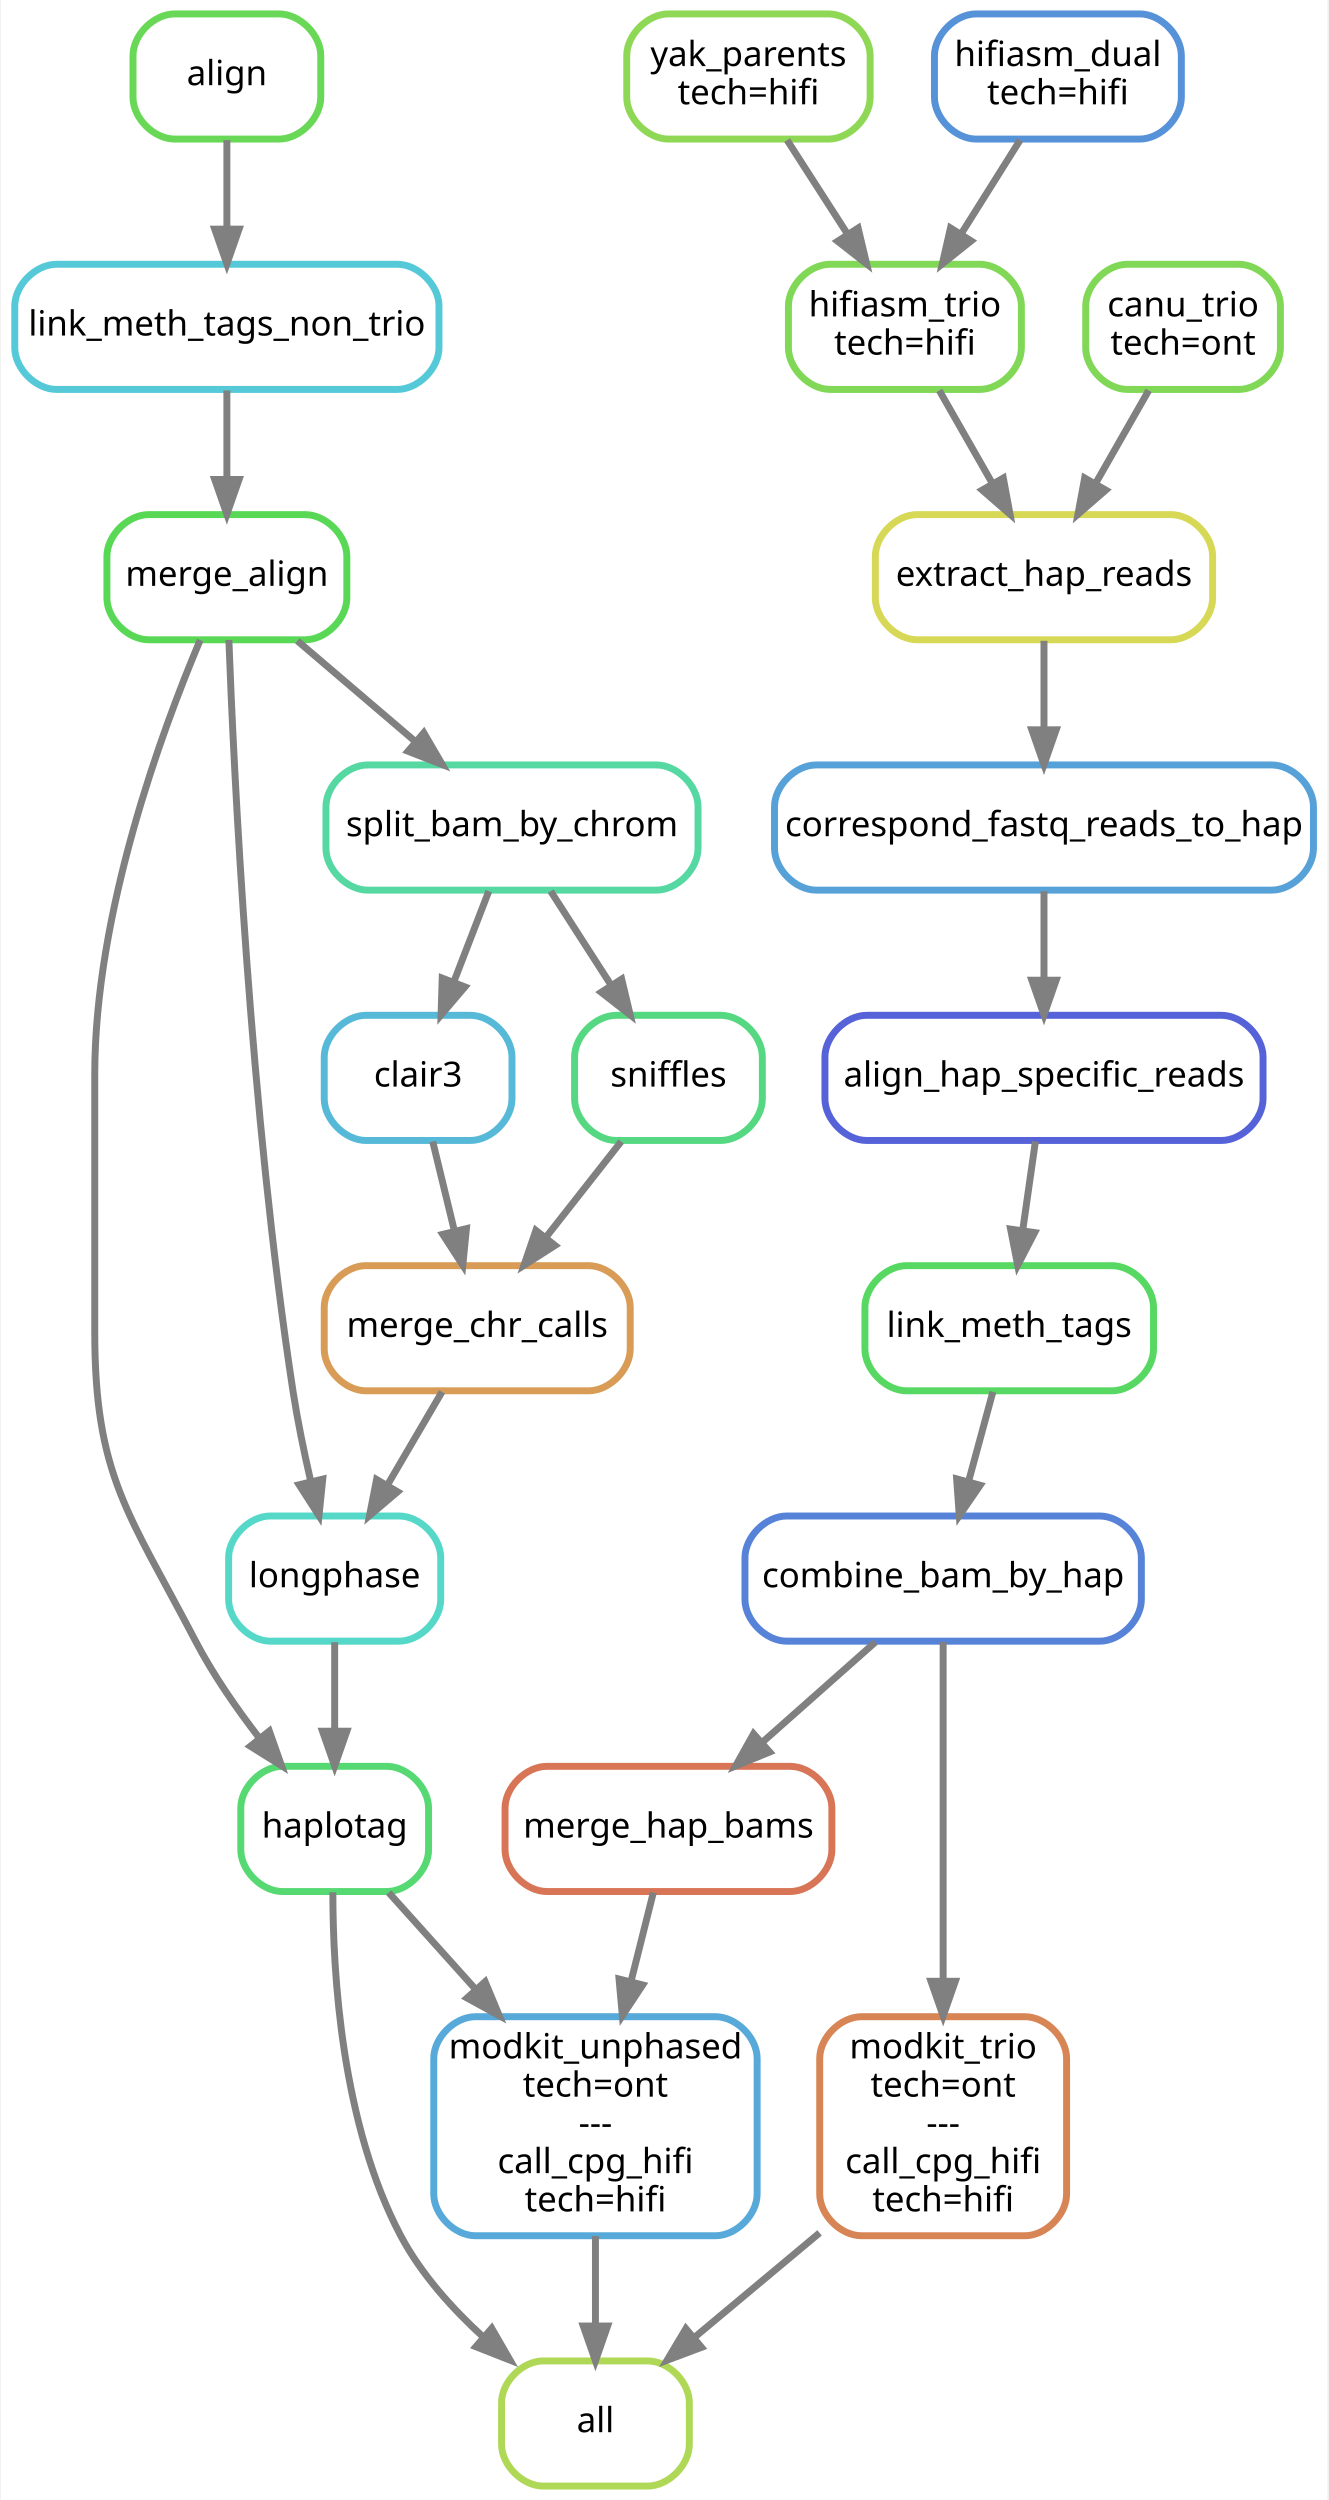
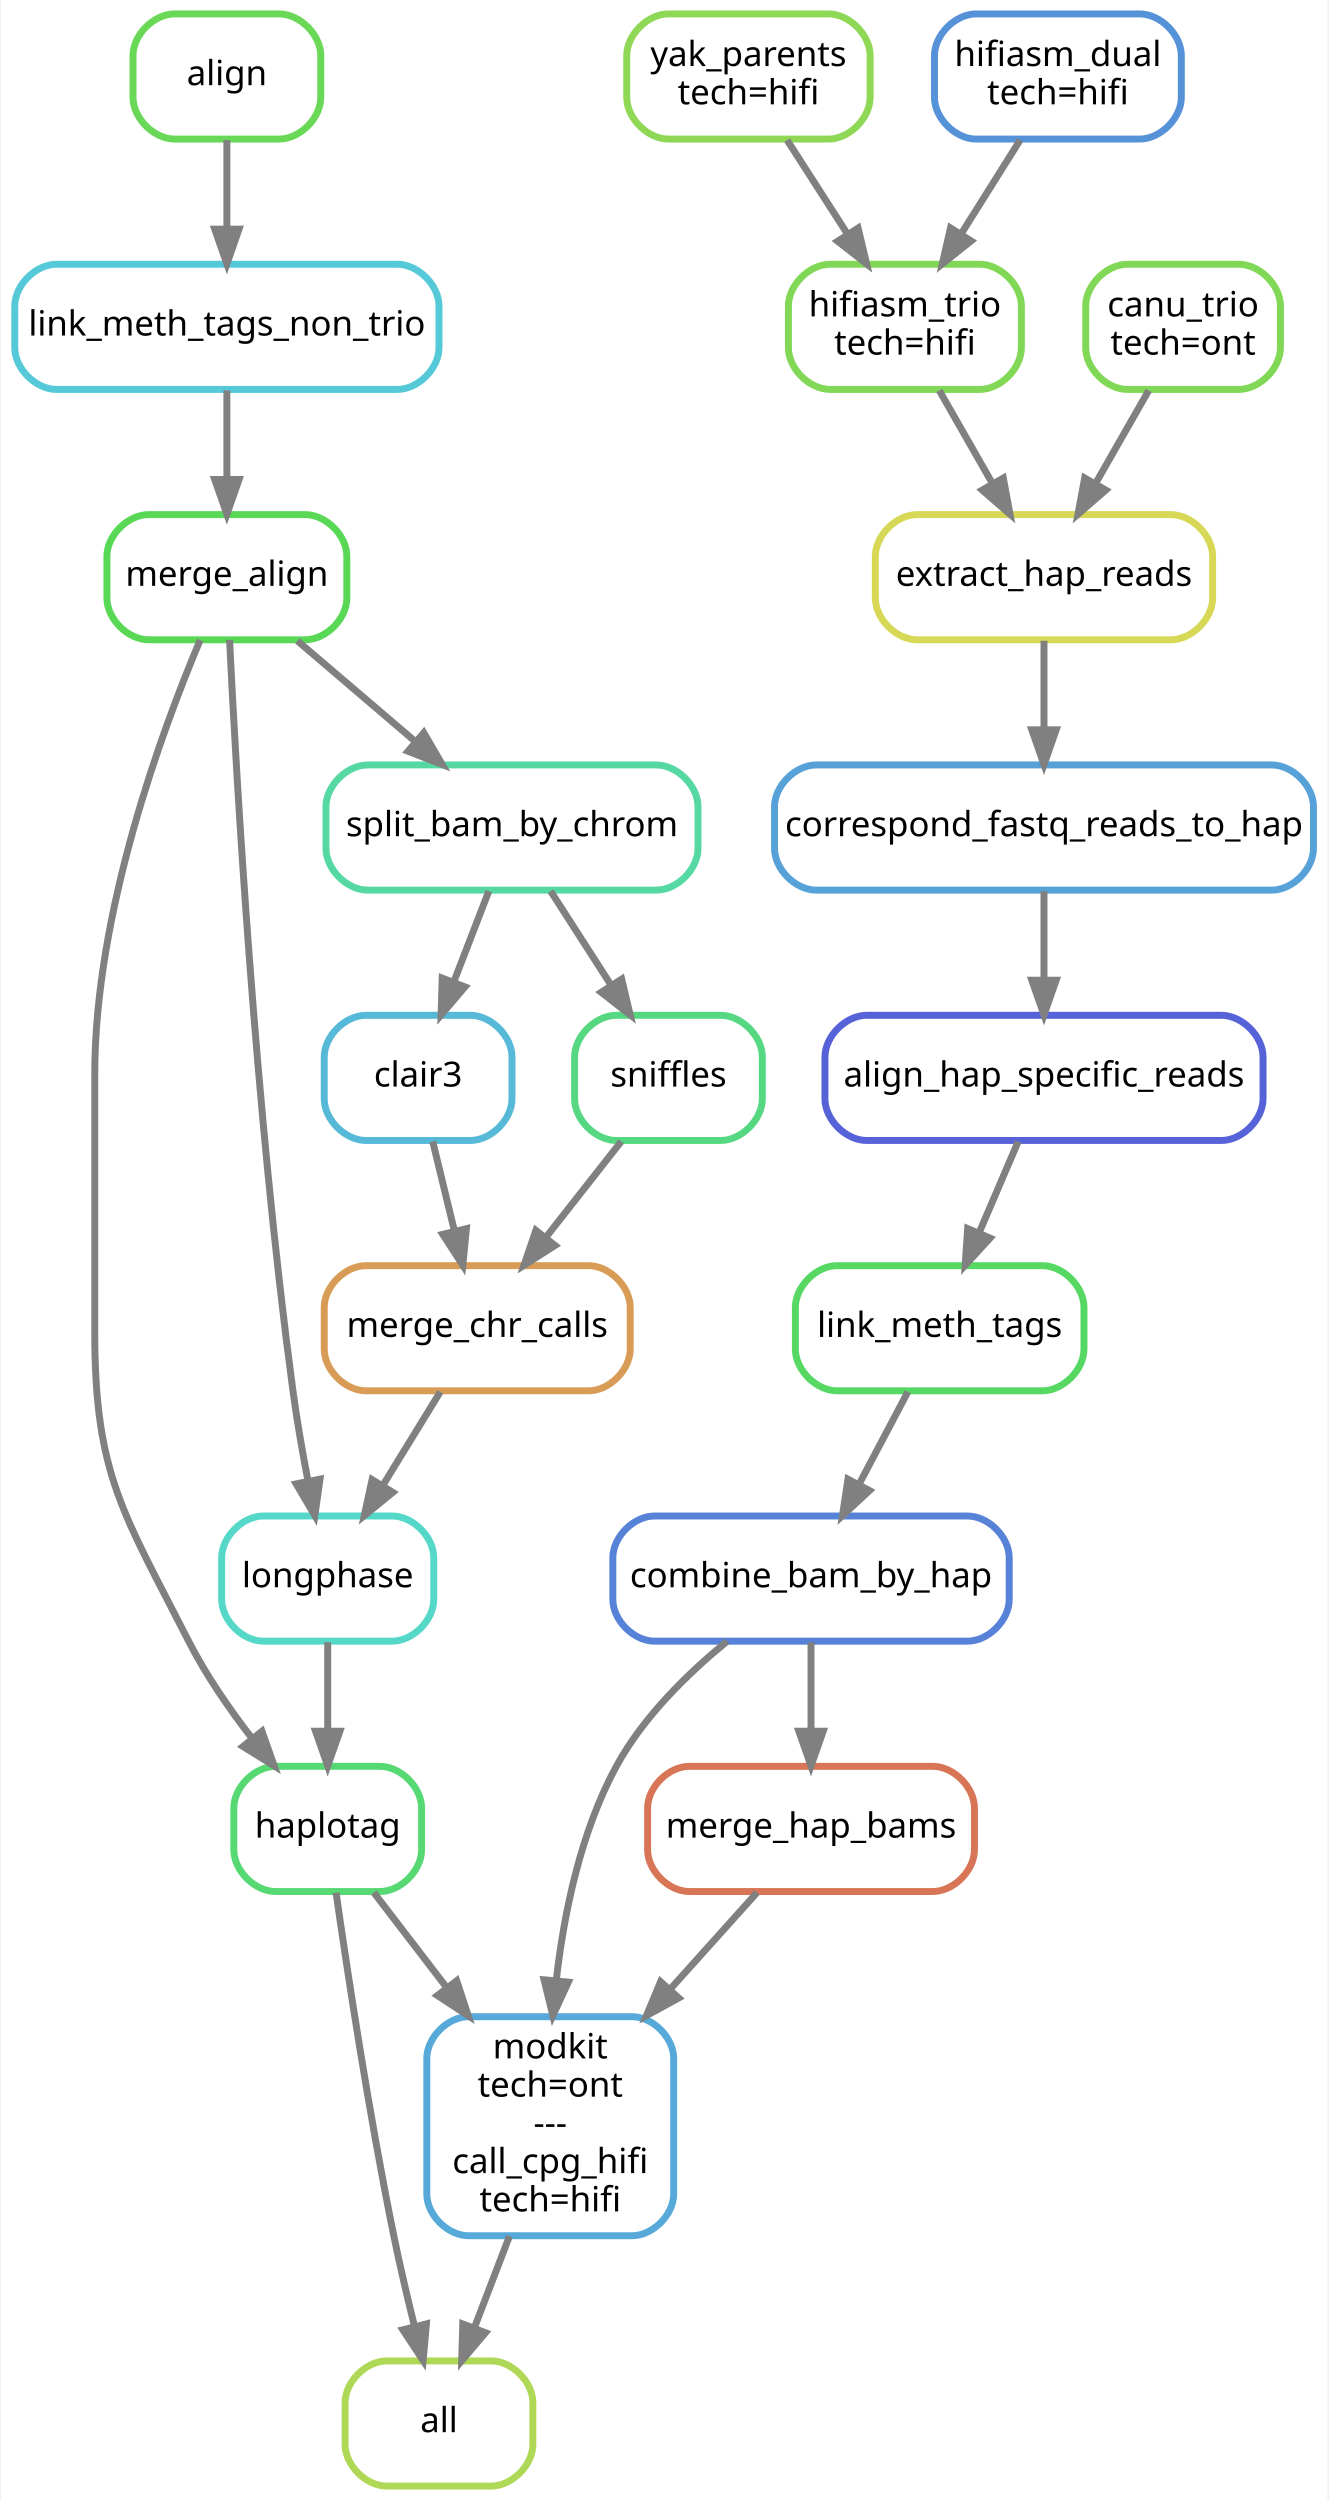
<svg xmlns="http://www.w3.org/2000/svg" width="382pt" height="719pt" viewBox="0.00 0.00 381.50 719.00">
  <g id="graph0" class="graph" transform="scale(1 1) rotate(0) translate(4 715)">
    <polygon fill="white" stroke="transparent" points="-4,4 -4,-715 377.5,-715 377.5,4 -4,4" />
    <g id="node1" class="node">
-       <path fill="none" stroke="#afd856" stroke-width="2" d="M182,-36C182,-36 152,-36 152,-36 146,-36 140,-30 140,-24 140,-24 140,-12 140,-12 140,-6 146,0 152,0 152,0 182,0 182,0 188,0 194,-6 194,-12 194,-12 194,-24 194,-24 194,-30 188,-36 182,-36" />
-       <text text-anchor="middle" x="167" y="-15.5" font-family="sans" font-size="10.00">all</text>
+       <path fill="none" stroke="#afd856" stroke-width="2" d="M137,-36C137,-36 107,-36 107,-36 101,-36 95,-30 95,-24 95,-24 95,-12 95,-12 95,-6 101,0 107,0 107,0 137,0 137,0 143,0 149,-6 149,-12 149,-12 149,-24 149,-24 149,-30 143,-36 137,-36" />
+       <text text-anchor="middle" x="122" y="-15.5" font-family="sans" font-size="10.00">all</text>
    </g>
    <g id="node2" class="node">
-       <path fill="none" stroke="#56a9d8" stroke-width="2" d="M201.5,-135C201.5,-135 132.5,-135 132.5,-135 126.5,-135 120.5,-129 120.5,-123 120.5,-123 120.5,-84 120.5,-84 120.5,-78 126.5,-72 132.5,-72 132.5,-72 201.5,-72 201.5,-72 207.5,-72 213.5,-78 213.5,-84 213.5,-84 213.5,-123 213.5,-123 213.5,-129 207.5,-135 201.5,-135" />
-       <text text-anchor="middle" x="167" y="-123" font-family="sans" font-size="10.00">modkit_unphased</text>
-       <text text-anchor="middle" x="167" y="-112" font-family="sans" font-size="10.00">tech=ont</text>
-       <text text-anchor="middle" x="167" y="-101" font-family="sans" font-size="10.00">---</text>
-       <text text-anchor="middle" x="167" y="-90" font-family="sans" font-size="10.00">call_cpg_hifi</text>
-       <text text-anchor="middle" x="167" y="-79" font-family="sans" font-size="10.00">tech=hifi</text>
+       <path fill="none" stroke="#56a9d8" stroke-width="2" d="M177.5,-135C177.5,-135 130.5,-135 130.5,-135 124.5,-135 118.5,-129 118.5,-123 118.5,-123 118.5,-84 118.5,-84 118.5,-78 124.5,-72 130.5,-72 130.5,-72 177.5,-72 177.5,-72 183.5,-72 189.5,-78 189.5,-84 189.5,-84 189.5,-123 189.5,-123 189.5,-129 183.5,-135 177.5,-135" />
+       <text text-anchor="middle" x="154" y="-123" font-family="sans" font-size="10.00">modkit</text>
+       <text text-anchor="middle" x="154" y="-112" font-family="sans" font-size="10.00">tech=ont</text>
+       <text text-anchor="middle" x="154" y="-101" font-family="sans" font-size="10.00">---</text>
+       <text text-anchor="middle" x="154" y="-90" font-family="sans" font-size="10.00">call_cpg_hifi</text>
+       <text text-anchor="middle" x="154" y="-79" font-family="sans" font-size="10.00">tech=hifi</text>
    </g>
    <g id="edge2" class="edge">
-       <path fill="none" stroke="grey" stroke-width="2" d="M167,-71.88C167,-63.47 167,-54.4 167,-46.19" />
-       <polygon fill="grey" stroke="grey" stroke-width="2" points="170.5,-46.03 167,-36.03 163.5,-46.03 170.5,-46.03" />
+       <path fill="none" stroke="grey" stroke-width="2" d="M142.27,-71.88C138.93,-63.18 135.33,-53.79 132.11,-45.37" />
+       <polygon fill="grey" stroke="grey" stroke-width="2" points="135.37,-44.11 128.53,-36.03 128.84,-46.62 135.37,-44.11" />
    </g>
    <g id="node3" class="node">
-       <path fill="none" stroke="#56d873" stroke-width="2" d="M107,-207C107,-207 77,-207 77,-207 71,-207 65,-201 65,-195 65,-195 65,-183 65,-183 65,-177 71,-171 77,-171 77,-171 107,-171 107,-171 113,-171 119,-177 119,-183 119,-183 119,-195 119,-195 119,-201 113,-207 107,-207" />
-       <text text-anchor="middle" x="92" y="-186.5" font-family="sans" font-size="10.00">haplotag</text>
+       <path fill="none" stroke="#56d873" stroke-width="2" d="M105,-207C105,-207 75,-207 75,-207 69,-207 63,-201 63,-195 63,-195 63,-183 63,-183 63,-177 69,-171 75,-171 75,-171 105,-171 105,-171 111,-171 117,-177 117,-183 117,-183 117,-195 117,-195 117,-201 111,-207 105,-207" />
+       <text text-anchor="middle" x="90" y="-186.5" font-family="sans" font-size="10.00">haplotag</text>
    </g>
    <g id="edge1" class="edge">
-       <path fill="none" stroke="grey" stroke-width="2" d="M91.48,-170.79C91.47,-147.15 94.08,-103.91 111,-72 116.83,-61.01 125.81,-51.01 134.89,-42.73" />
-       <polygon fill="grey" stroke="grey" stroke-width="2" points="137.17,-45.38 142.46,-36.2 132.6,-40.08 137.17,-45.38" />
+       <path fill="none" stroke="grey" stroke-width="2" d="M92.41,-170.63C95.67,-147.88 101.9,-106.79 109,-72 110.73,-63.52 112.89,-54.33 114.94,-46.03" />
+       <polygon fill="grey" stroke="grey" stroke-width="2" points="118.39,-46.66 117.44,-36.11 111.6,-44.95 118.39,-46.66" />
    </g>
-     <g id="edge5" class="edge">
-       <path fill="none" stroke="grey" stroke-width="2" d="M107.54,-170.7C114.79,-162.63 123.72,-152.69 132.44,-142.98" />
-       <polygon fill="grey" stroke="grey" stroke-width="2" points="135.27,-145.06 139.35,-135.28 130.06,-140.38 135.27,-145.06" />
+     <g id="edge4" class="edge">
+       <path fill="none" stroke="grey" stroke-width="2" d="M103.26,-170.7C109.38,-162.71 116.92,-152.88 124.29,-143.27" />
+       <polygon fill="grey" stroke="grey" stroke-width="2" points="127.1,-145.35 130.41,-135.28 121.54,-141.09 127.1,-145.35" />
    </g>
    <g id="node4" class="node">
-       <path fill="none" stroke="#56d8c9" stroke-width="2" d="M110.5,-279C110.5,-279 73.5,-279 73.5,-279 67.5,-279 61.5,-273 61.5,-267 61.5,-267 61.5,-255 61.5,-255 61.5,-249 67.5,-243 73.5,-243 73.5,-243 110.5,-243 110.5,-243 116.5,-243 122.5,-249 122.5,-255 122.5,-255 122.5,-267 122.5,-267 122.5,-273 116.5,-279 110.5,-279" />
-       <text text-anchor="middle" x="92" y="-258.5" font-family="sans" font-size="10.00">longphase</text>
+       <path fill="none" stroke="#56d8c9" stroke-width="2" d="M108.5,-279C108.5,-279 71.5,-279 71.5,-279 65.5,-279 59.5,-273 59.5,-267 59.5,-267 59.5,-255 59.5,-255 59.5,-249 65.5,-243 71.5,-243 71.5,-243 108.5,-243 108.5,-243 114.5,-243 120.5,-249 120.5,-255 120.5,-255 120.5,-267 120.5,-267 120.5,-273 114.5,-279 108.5,-279" />
+       <text text-anchor="middle" x="90" y="-258.5" font-family="sans" font-size="10.00">longphase</text>
    </g>
-     <g id="edge7" class="edge">
-       <path fill="none" stroke="grey" stroke-width="2" d="M92,-242.7C92,-234.98 92,-225.71 92,-217.11" />
-       <polygon fill="grey" stroke="grey" stroke-width="2" points="95.5,-217.1 92,-207.1 88.5,-217.1 95.5,-217.1" />
+     <g id="edge6" class="edge">
+       <path fill="none" stroke="grey" stroke-width="2" d="M90,-242.7C90,-234.98 90,-225.71 90,-217.11" />
+       <polygon fill="grey" stroke="grey" stroke-width="2" points="93.5,-217.1 90,-207.1 86.5,-217.1 93.5,-217.1" />
    </g>
    <g id="node5" class="node">
      <path fill="none" stroke="#d89c56" stroke-width="2" d="M165,-351C165,-351 101,-351 101,-351 95,-351 89,-345 89,-339 89,-339 89,-327 89,-327 89,-321 95,-315 101,-315 101,-315 165,-315 165,-315 171,-315 177,-321 177,-327 177,-327 177,-339 177,-339 177,-345 171,-351 165,-351" />
      <text text-anchor="middle" x="133" y="-330.5" font-family="sans" font-size="10.00">merge_chr_calls</text>
    </g>
-     <g id="edge9" class="edge">
-       <path fill="none" stroke="grey" stroke-width="2" d="M122.87,-314.7C118.15,-306.64 112.44,-296.89 107.22,-287.98" />
-       <polygon fill="grey" stroke="grey" stroke-width="2" points="110.09,-285.96 102.02,-279.1 104.05,-289.5 110.09,-285.96" />
+     <g id="edge8" class="edge">
+       <path fill="none" stroke="grey" stroke-width="2" d="M122.37,-314.7C117.37,-306.56 111.31,-296.69 105.79,-287.7" />
+       <polygon fill="grey" stroke="grey" stroke-width="2" points="108.72,-285.79 100.51,-279.1 102.76,-289.46 108.72,-285.79" />
    </g>
    <g id="node6" class="node">
      <path fill="none" stroke="#56b9d8" stroke-width="2" d="M131,-423C131,-423 101,-423 101,-423 95,-423 89,-417 89,-411 89,-411 89,-399 89,-399 89,-393 95,-387 101,-387 101,-387 131,-387 131,-387 137,-387 143,-393 143,-399 143,-399 143,-411 143,-411 143,-417 137,-423 131,-423" />
      <text text-anchor="middle" x="116" y="-402.5" font-family="sans" font-size="10.00">clair3</text>
    </g>
-     <g id="edge10" class="edge">
+     <g id="edge9" class="edge">
      <path fill="none" stroke="grey" stroke-width="2" d="M120.2,-386.7C122.1,-378.9 124.38,-369.51 126.48,-360.83" />
      <polygon fill="grey" stroke="grey" stroke-width="2" points="129.89,-361.65 128.85,-351.1 123.08,-360 129.89,-361.65" />
    </g>
    <g id="node7" class="node">
      <path fill="none" stroke="#56d8a2" stroke-width="2" d="M184.5,-495C184.5,-495 101.5,-495 101.5,-495 95.5,-495 89.5,-489 89.5,-483 89.5,-483 89.5,-471 89.5,-471 89.5,-465 95.5,-459 101.5,-459 101.5,-459 184.5,-459 184.5,-459 190.5,-459 196.5,-465 196.5,-471 196.5,-471 196.5,-483 196.5,-483 196.5,-489 190.5,-495 184.5,-495" />
      <text text-anchor="middle" x="143" y="-474.5" font-family="sans" font-size="10.00">split_bam_by_chrom</text>
    </g>
-     <g id="edge12" class="edge">
+     <g id="edge11" class="edge">
      <path fill="none" stroke="grey" stroke-width="2" d="M136.33,-458.7C133.29,-450.81 129.62,-441.3 126.24,-432.55" />
      <polygon fill="grey" stroke="grey" stroke-width="2" points="129.46,-431.17 122.6,-423.1 122.93,-433.69 129.46,-431.17" />
    </g>
    <g id="node11" class="node">
      <path fill="none" stroke="#56d882" stroke-width="2" d="M203,-423C203,-423 173,-423 173,-423 167,-423 161,-417 161,-411 161,-411 161,-399 161,-399 161,-393 167,-387 173,-387 173,-387 203,-387 203,-387 209,-387 215,-393 215,-399 215,-399 215,-411 215,-411 215,-417 209,-423 203,-423" />
      <text text-anchor="middle" x="188" y="-402.5" font-family="sans" font-size="10.00">sniffles</text>
    </g>
-     <g id="edge16" class="edge">
+     <g id="edge15" class="edge">
      <path fill="none" stroke="grey" stroke-width="2" d="M154.12,-458.7C159.36,-450.56 165.7,-440.69 171.48,-431.7" />
      <polygon fill="grey" stroke="grey" stroke-width="2" points="174.54,-433.41 177,-423.1 168.65,-429.62 174.54,-433.41" />
    </g>
    <g id="node8" class="node">
      <path fill="none" stroke="#59d856" stroke-width="2" d="M83.5,-567C83.5,-567 38.5,-567 38.5,-567 32.5,-567 26.5,-561 26.5,-555 26.5,-555 26.5,-543 26.5,-543 26.5,-537 32.5,-531 38.5,-531 38.5,-531 83.5,-531 83.5,-531 89.5,-531 95.5,-537 95.5,-543 95.5,-543 95.5,-555 95.5,-555 95.5,-561 89.5,-567 83.5,-567" />
      <text text-anchor="middle" x="61" y="-546.5" font-family="sans" font-size="10.00">merge_align</text>
    </g>
-     <g id="edge6" class="edge">
-       <path fill="none" stroke="grey" stroke-width="2" d="M53.31,-530.91C42.21,-504.62 23,-452.45 23,-406 23,-406 23,-406 23,-332 23,-290.4 32.76,-279.89 52,-243 57.04,-233.34 63.81,-223.59 70.34,-215.13" />
-       <polygon fill="grey" stroke="grey" stroke-width="2" points="73.21,-217.15 76.73,-207.16 67.75,-212.78 73.21,-217.15" />
+     <g id="edge5" class="edge">
+       <path fill="none" stroke="grey" stroke-width="2" d="M53.31,-530.91C42.21,-504.62 23,-452.45 23,-406 23,-406 23,-406 23,-332 23,-290.66 31.26,-279.84 50,-243 54.94,-233.29 61.68,-223.53 68.22,-215.07" />
+       <polygon fill="grey" stroke="grey" stroke-width="2" points="71.09,-217.09 74.63,-207.11 65.63,-212.71 71.09,-217.09" />
    </g>
-     <g id="edge8" class="edge">
-       <path fill="none" stroke="grey" stroke-width="2" d="M61.57,-530.95C63.03,-492.31 67.71,-395.24 80,-315 81.31,-306.48 83.21,-297.28 85.12,-288.98" />
-       <polygon fill="grey" stroke="grey" stroke-width="2" points="88.57,-289.61 87.49,-279.07 81.76,-287.98 88.57,-289.61" />
+     <g id="edge7" class="edge">
+       <path fill="none" stroke="grey" stroke-width="2" d="M61.77,-530.98C63.66,-492.41 69.16,-395.44 80,-315 81.14,-306.52 82.74,-297.34 84.33,-289.04" />
+       <polygon fill="grey" stroke="grey" stroke-width="2" points="87.79,-289.6 86.3,-279.11 80.92,-288.24 87.79,-289.6" />
    </g>
-     <g id="edge13" class="edge">
+     <g id="edge12" class="edge">
      <path fill="none" stroke="grey" stroke-width="2" d="M81.27,-530.7C91.5,-521.97 104.06,-511.24 115.18,-501.75" />
      <polygon fill="grey" stroke="grey" stroke-width="2" points="117.63,-504.26 122.96,-495.1 113.09,-498.94 117.63,-504.26" />
    </g>
    <g id="node9" class="node">
      <path fill="none" stroke="#56c9d8" stroke-width="2" d="M110,-639C110,-639 12,-639 12,-639 6,-639 0,-633 0,-627 0,-627 0,-615 0,-615 0,-609 6,-603 12,-603 12,-603 110,-603 110,-603 116,-603 122,-609 122,-615 122,-615 122,-627 122,-627 122,-633 116,-639 110,-639" />
      <text text-anchor="middle" x="61" y="-618.5" font-family="sans" font-size="10.00">link_meth_tags_non_trio</text>
    </g>
-     <g id="edge14" class="edge">
+     <g id="edge13" class="edge">
      <path fill="none" stroke="grey" stroke-width="2" d="M61,-602.7C61,-594.98 61,-585.71 61,-577.11" />
      <polygon fill="grey" stroke="grey" stroke-width="2" points="64.5,-577.1 61,-567.1 57.5,-577.1 64.5,-577.1" />
    </g>
    <g id="node10" class="node">
      <path fill="none" stroke="#68d856" stroke-width="2" d="M76,-711C76,-711 46,-711 46,-711 40,-711 34,-705 34,-699 34,-699 34,-687 34,-687 34,-681 40,-675 46,-675 46,-675 76,-675 76,-675 82,-675 88,-681 88,-687 88,-687 88,-699 88,-699 88,-705 82,-711 76,-711" />
      <text text-anchor="middle" x="61" y="-690.5" font-family="sans" font-size="10.00">align</text>
    </g>
-     <g id="edge15" class="edge">
+     <g id="edge14" class="edge">
      <path fill="none" stroke="grey" stroke-width="2" d="M61,-674.7C61,-666.98 61,-657.71 61,-649.11" />
      <polygon fill="grey" stroke="grey" stroke-width="2" points="64.5,-649.1 61,-639.1 57.5,-649.1 64.5,-649.1" />
    </g>
-     <g id="edge11" class="edge">
+     <g id="edge10" class="edge">
      <path fill="none" stroke="grey" stroke-width="2" d="M174.4,-386.7C167.88,-378.39 159.93,-368.28 152.75,-359.14" />
      <polygon fill="grey" stroke="grey" stroke-width="2" points="155.37,-356.81 146.44,-351.1 149.87,-361.13 155.37,-356.81" />
    </g>
    <g id="node12" class="node">
-       <path fill="none" stroke="#d88556" stroke-width="2" d="M290.5,-135C290.5,-135 243.5,-135 243.5,-135 237.5,-135 231.5,-129 231.5,-123 231.5,-123 231.5,-84 231.5,-84 231.5,-78 237.5,-72 243.5,-72 243.5,-72 290.5,-72 290.5,-72 296.5,-72 302.5,-78 302.5,-84 302.5,-84 302.5,-123 302.5,-123 302.5,-129 296.5,-135 290.5,-135" />
-       <text text-anchor="middle" x="267" y="-123" font-family="sans" font-size="10.00">modkit_trio</text>
-       <text text-anchor="middle" x="267" y="-112" font-family="sans" font-size="10.00">tech=ont</text>
-       <text text-anchor="middle" x="267" y="-101" font-family="sans" font-size="10.00">---</text>
-       <text text-anchor="middle" x="267" y="-90" font-family="sans" font-size="10.00">call_cpg_hifi</text>
-       <text text-anchor="middle" x="267" y="-79" font-family="sans" font-size="10.00">tech=hifi</text>
+       <path fill="none" stroke="#5682d8" stroke-width="2" d="M274,-279C274,-279 184,-279 184,-279 178,-279 172,-273 172,-267 172,-267 172,-255 172,-255 172,-249 178,-243 184,-243 184,-243 274,-243 274,-243 280,-243 286,-249 286,-255 286,-255 286,-267 286,-267 286,-273 280,-279 274,-279" />
+       <text text-anchor="middle" x="229" y="-258.5" font-family="sans" font-size="10.00">combine_bam_by_hap</text>
    </g>
-     <g id="edge3" class="edge">
-       <path fill="none" stroke="grey" stroke-width="2" d="M231.46,-72.83C219.63,-62.94 206.61,-52.07 195.39,-42.7" />
-       <polygon fill="grey" stroke="grey" stroke-width="2" points="197.5,-39.91 187.58,-36.18 193.01,-45.28 197.5,-39.91" />
+     <g id="edge16" class="edge">
+       <path fill="none" stroke="grey" stroke-width="2" d="M204.88,-242.97C193.46,-233.64 180.67,-221.11 173,-207 162.81,-188.27 157.98,-165.06 155.73,-145.48" />
+       <polygon fill="grey" stroke="grey" stroke-width="2" points="159.19,-144.93 154.75,-135.31 152.22,-145.6 159.19,-144.93" />
+     </g>
+     <g id="node20" class="node">
+       <path fill="none" stroke="#d87556" stroke-width="2" d="M264,-207C264,-207 194,-207 194,-207 188,-207 182,-201 182,-195 182,-195 182,-183 182,-183 182,-177 188,-171 194,-171 194,-171 264,-171 264,-171 270,-171 276,-177 276,-183 276,-183 276,-195 276,-195 276,-201 270,-207 264,-207" />
+       <text text-anchor="middle" x="229" y="-186.5" font-family="sans" font-size="10.00">merge_hap_bams</text>
+     </g>
+     <g id="edge25" class="edge">
+       <path fill="none" stroke="grey" stroke-width="2" d="M229,-242.7C229,-234.98 229,-225.71 229,-217.11" />
+       <polygon fill="grey" stroke="grey" stroke-width="2" points="232.5,-217.1 229,-207.1 225.5,-217.1 232.5,-217.1" />
    </g>
    <g id="node13" class="node">
-       <path fill="none" stroke="#5682d8" stroke-width="2" d="M312,-279C312,-279 222,-279 222,-279 216,-279 210,-273 210,-267 210,-267 210,-255 210,-255 210,-249 216,-243 222,-243 222,-243 312,-243 312,-243 318,-243 324,-249 324,-255 324,-255 324,-267 324,-267 324,-273 318,-279 312,-279" />
-       <text text-anchor="middle" x="267" y="-258.5" font-family="sans" font-size="10.00">combine_bam_by_hap</text>
+       <path fill="none" stroke="#56d863" stroke-width="2" d="M295.5,-351C295.5,-351 236.5,-351 236.5,-351 230.5,-351 224.5,-345 224.5,-339 224.5,-339 224.5,-327 224.5,-327 224.5,-321 230.5,-315 236.5,-315 236.5,-315 295.5,-315 295.5,-315 301.5,-315 307.5,-321 307.5,-327 307.5,-327 307.5,-339 307.5,-339 307.5,-345 301.5,-351 295.5,-351" />
+       <text text-anchor="middle" x="266" y="-330.5" font-family="sans" font-size="10.00">link_meth_tags</text>
    </g>
    <g id="edge17" class="edge">
-       <path fill="none" stroke="grey" stroke-width="2" d="M267,-242.76C267,-219.46 267,-177.18 267,-145.49" />
-       <polygon fill="grey" stroke="grey" stroke-width="2" points="270.5,-145.19 267,-135.19 263.5,-145.19 270.5,-145.19" />
-     </g>
-     <g id="node21" class="node">
-       <path fill="none" stroke="#d87556" stroke-width="2" d="M223,-207C223,-207 153,-207 153,-207 147,-207 141,-201 141,-195 141,-195 141,-183 141,-183 141,-177 147,-171 153,-171 153,-171 223,-171 223,-171 229,-171 235,-177 235,-183 235,-183 235,-195 235,-195 235,-201 229,-207 223,-207" />
-       <text text-anchor="middle" x="188" y="-186.5" font-family="sans" font-size="10.00">merge_hap_bams</text>
-     </g>
-     <g id="edge26" class="edge">
-       <path fill="none" stroke="grey" stroke-width="2" d="M247.47,-242.7C237.62,-233.97 225.51,-223.24 214.8,-213.75" />
-       <polygon fill="grey" stroke="grey" stroke-width="2" points="217.11,-211.12 207.3,-207.1 212.47,-216.36 217.11,-211.12" />
+       <path fill="none" stroke="grey" stroke-width="2" d="M256.85,-314.7C252.6,-306.64 247.44,-296.89 242.73,-287.98" />
+       <polygon fill="grey" stroke="grey" stroke-width="2" points="245.81,-286.31 238.04,-279.1 239.62,-289.58 245.81,-286.31" />
    </g>
    <g id="node14" class="node">
-       <path fill="none" stroke="#56d863" stroke-width="2" d="M315.5,-351C315.5,-351 256.5,-351 256.5,-351 250.5,-351 244.5,-345 244.5,-339 244.5,-339 244.5,-327 244.5,-327 244.5,-321 250.5,-315 256.5,-315 256.5,-315 315.5,-315 315.5,-315 321.5,-315 327.5,-321 327.5,-327 327.5,-327 327.5,-339 327.5,-339 327.5,-345 321.5,-351 315.5,-351" />
-       <text text-anchor="middle" x="286" y="-330.5" font-family="sans" font-size="10.00">link_meth_tags</text>
-     </g>
-     <g id="edge18" class="edge">
-       <path fill="none" stroke="grey" stroke-width="2" d="M281.3,-314.7C279.19,-306.9 276.64,-297.51 274.28,-288.83" />
-       <polygon fill="grey" stroke="grey" stroke-width="2" points="277.64,-287.84 271.64,-279.1 270.88,-289.67 277.64,-287.84" />
-     </g>
-     <g id="node15" class="node">
      <path fill="none" stroke="#5663d8" stroke-width="2" d="M347,-423C347,-423 245,-423 245,-423 239,-423 233,-417 233,-411 233,-411 233,-399 233,-399 233,-393 239,-387 245,-387 245,-387 347,-387 347,-387 353,-387 359,-393 359,-399 359,-399 359,-411 359,-411 359,-417 353,-423 347,-423" />
      <text text-anchor="middle" x="296" y="-402.5" font-family="sans" font-size="10.00">align_hap_specific_reads</text>
    </g>
-     <g id="edge19" class="edge">
-       <path fill="none" stroke="grey" stroke-width="2" d="M293.53,-386.7C292.43,-378.98 291.1,-369.71 289.87,-361.11" />
-       <polygon fill="grey" stroke="grey" stroke-width="2" points="293.32,-360.51 288.44,-351.1 286.39,-361.5 293.32,-360.51" />
+     <g id="edge18" class="edge">
+       <path fill="none" stroke="grey" stroke-width="2" d="M288.58,-386.7C285.21,-378.81 281.13,-369.3 277.38,-360.55" />
+       <polygon fill="grey" stroke="grey" stroke-width="2" points="280.49,-358.92 273.33,-351.1 274.05,-361.67 280.49,-358.92" />
    </g>
-     <g id="node16" class="node">
+     <g id="node15" class="node">
      <path fill="none" stroke="#56a2d8" stroke-width="2" d="M361.5,-495C361.5,-495 230.5,-495 230.5,-495 224.5,-495 218.5,-489 218.5,-483 218.5,-483 218.5,-471 218.5,-471 218.5,-465 224.5,-459 230.5,-459 230.5,-459 361.5,-459 361.5,-459 367.5,-459 373.5,-465 373.5,-471 373.5,-471 373.5,-483 373.5,-483 373.5,-489 367.5,-495 361.5,-495" />
      <text text-anchor="middle" x="296" y="-474.5" font-family="sans" font-size="10.00">correspond_fastq_reads_to_hap</text>
    </g>
-     <g id="edge20" class="edge">
+     <g id="edge19" class="edge">
      <path fill="none" stroke="grey" stroke-width="2" d="M296,-458.7C296,-450.98 296,-441.71 296,-433.11" />
      <polygon fill="grey" stroke="grey" stroke-width="2" points="299.5,-433.1 296,-423.1 292.5,-433.1 299.5,-433.1" />
    </g>
-     <g id="node17" class="node">
+     <g id="node16" class="node">
      <path fill="none" stroke="#d6d856" stroke-width="2" d="M332.5,-567C332.5,-567 259.5,-567 259.5,-567 253.5,-567 247.5,-561 247.5,-555 247.5,-555 247.5,-543 247.5,-543 247.5,-537 253.5,-531 259.5,-531 259.5,-531 332.5,-531 332.5,-531 338.5,-531 344.5,-537 344.5,-543 344.5,-543 344.5,-555 344.5,-555 344.5,-561 338.5,-567 332.5,-567" />
      <text text-anchor="middle" x="296" y="-546.5" font-family="sans" font-size="10.00">extract_hap_reads</text>
    </g>
-     <g id="edge21" class="edge">
+     <g id="edge20" class="edge">
      <path fill="none" stroke="grey" stroke-width="2" d="M296,-530.7C296,-522.98 296,-513.71 296,-505.11" />
      <polygon fill="grey" stroke="grey" stroke-width="2" points="299.5,-505.1 296,-495.1 292.5,-505.1 299.5,-505.1" />
    </g>
-     <g id="node18" class="node">
+     <g id="node17" class="node">
      <path fill="none" stroke="#80d856" stroke-width="2" d="M277.5,-639C277.5,-639 234.5,-639 234.5,-639 228.5,-639 222.5,-633 222.5,-627 222.5,-627 222.5,-615 222.5,-615 222.5,-609 228.5,-603 234.5,-603 234.5,-603 277.5,-603 277.5,-603 283.5,-603 289.5,-609 289.5,-615 289.5,-615 289.5,-627 289.5,-627 289.5,-633 283.5,-639 277.5,-639" />
      <text text-anchor="middle" x="256" y="-624" font-family="sans" font-size="10.00">hifiasm_trio</text>
      <text text-anchor="middle" x="256" y="-613" font-family="sans" font-size="10.00">tech=hifi</text>
    </g>
-     <g id="edge23" class="edge">
+     <g id="edge22" class="edge">
      <path fill="none" stroke="grey" stroke-width="2" d="M265.89,-602.7C270.49,-594.64 276.06,-584.89 281.15,-575.98" />
      <polygon fill="grey" stroke="grey" stroke-width="2" points="284.3,-577.52 286.23,-567.1 278.23,-574.05 284.3,-577.52" />
    </g>
-     <g id="node19" class="node">
+     <g id="node18" class="node">
      <path fill="none" stroke="#8fd856" stroke-width="2" d="M234,-711C234,-711 188,-711 188,-711 182,-711 176,-705 176,-699 176,-699 176,-687 176,-687 176,-681 182,-675 188,-675 188,-675 234,-675 234,-675 240,-675 246,-681 246,-687 246,-687 246,-699 246,-699 246,-705 240,-711 234,-711" />
      <text text-anchor="middle" x="211" y="-696" font-family="sans" font-size="10.00">yak_parents</text>
      <text text-anchor="middle" x="211" y="-685" font-family="sans" font-size="10.00">tech=hifi</text>
    </g>
-     <g id="edge25" class="edge">
+     <g id="edge24" class="edge">
      <path fill="none" stroke="grey" stroke-width="2" d="M222.12,-674.7C227.36,-666.56 233.7,-656.69 239.48,-647.7" />
      <polygon fill="grey" stroke="grey" stroke-width="2" points="242.54,-649.41 245,-639.1 236.65,-645.62 242.54,-649.41" />
    </g>
-     <g id="node20" class="node">
+     <g id="node19" class="node">
      <path fill="none" stroke="#5692d8" stroke-width="2" d="M323.5,-711C323.5,-711 276.5,-711 276.5,-711 270.5,-711 264.5,-705 264.5,-699 264.5,-699 264.5,-687 264.5,-687 264.5,-681 270.5,-675 276.5,-675 276.5,-675 323.5,-675 323.5,-675 329.5,-675 335.5,-681 335.5,-687 335.5,-687 335.5,-699 335.5,-699 335.5,-705 329.5,-711 323.5,-711" />
      <text text-anchor="middle" x="300" y="-696" font-family="sans" font-size="10.00">hifiasm_dual</text>
      <text text-anchor="middle" x="300" y="-685" font-family="sans" font-size="10.00">tech=hifi</text>
    </g>
-     <g id="edge24" class="edge">
+     <g id="edge23" class="edge">
      <path fill="none" stroke="grey" stroke-width="2" d="M289.12,-674.7C284.01,-666.56 277.8,-656.69 272.16,-647.7" />
      <polygon fill="grey" stroke="grey" stroke-width="2" points="275.04,-645.71 266.75,-639.1 269.11,-649.43 275.04,-645.71" />
    </g>
-     <g id="edge4" class="edge">
-       <path fill="none" stroke="grey" stroke-width="2" d="M183.65,-170.7C181.76,-163.19 179.46,-154.06 177.19,-145" />
-       <polygon fill="grey" stroke="grey" stroke-width="2" points="180.58,-144.13 174.74,-135.28 173.79,-145.83 180.58,-144.13" />
+     <g id="edge3" class="edge">
+       <path fill="none" stroke="grey" stroke-width="2" d="M213.46,-170.7C206.21,-162.63 197.28,-152.69 188.56,-142.98" />
+       <polygon fill="grey" stroke="grey" stroke-width="2" points="190.94,-140.38 181.65,-135.28 185.73,-145.06 190.94,-140.38" />
    </g>
-     <g id="node22" class="node">
+     <g id="node21" class="node">
      <path fill="none" stroke="#80d856" stroke-width="2" d="M352,-639C352,-639 320,-639 320,-639 314,-639 308,-633 308,-627 308,-627 308,-615 308,-615 308,-609 314,-603 320,-603 320,-603 352,-603 352,-603 358,-603 364,-609 364,-615 364,-615 364,-627 364,-627 364,-633 358,-639 352,-639" />
      <text text-anchor="middle" x="336" y="-624" font-family="sans" font-size="10.00">canu_trio</text>
      <text text-anchor="middle" x="336" y="-613" font-family="sans" font-size="10.00">tech=ont</text>
    </g>
-     <g id="edge22" class="edge">
+     <g id="edge21" class="edge">
      <path fill="none" stroke="grey" stroke-width="2" d="M326.11,-602.7C321.51,-594.64 315.94,-584.89 310.85,-575.98" />
      <polygon fill="grey" stroke="grey" stroke-width="2" points="313.77,-574.05 305.77,-567.1 307.7,-577.52 313.77,-574.05" />
    </g>
  </g>
</svg>
